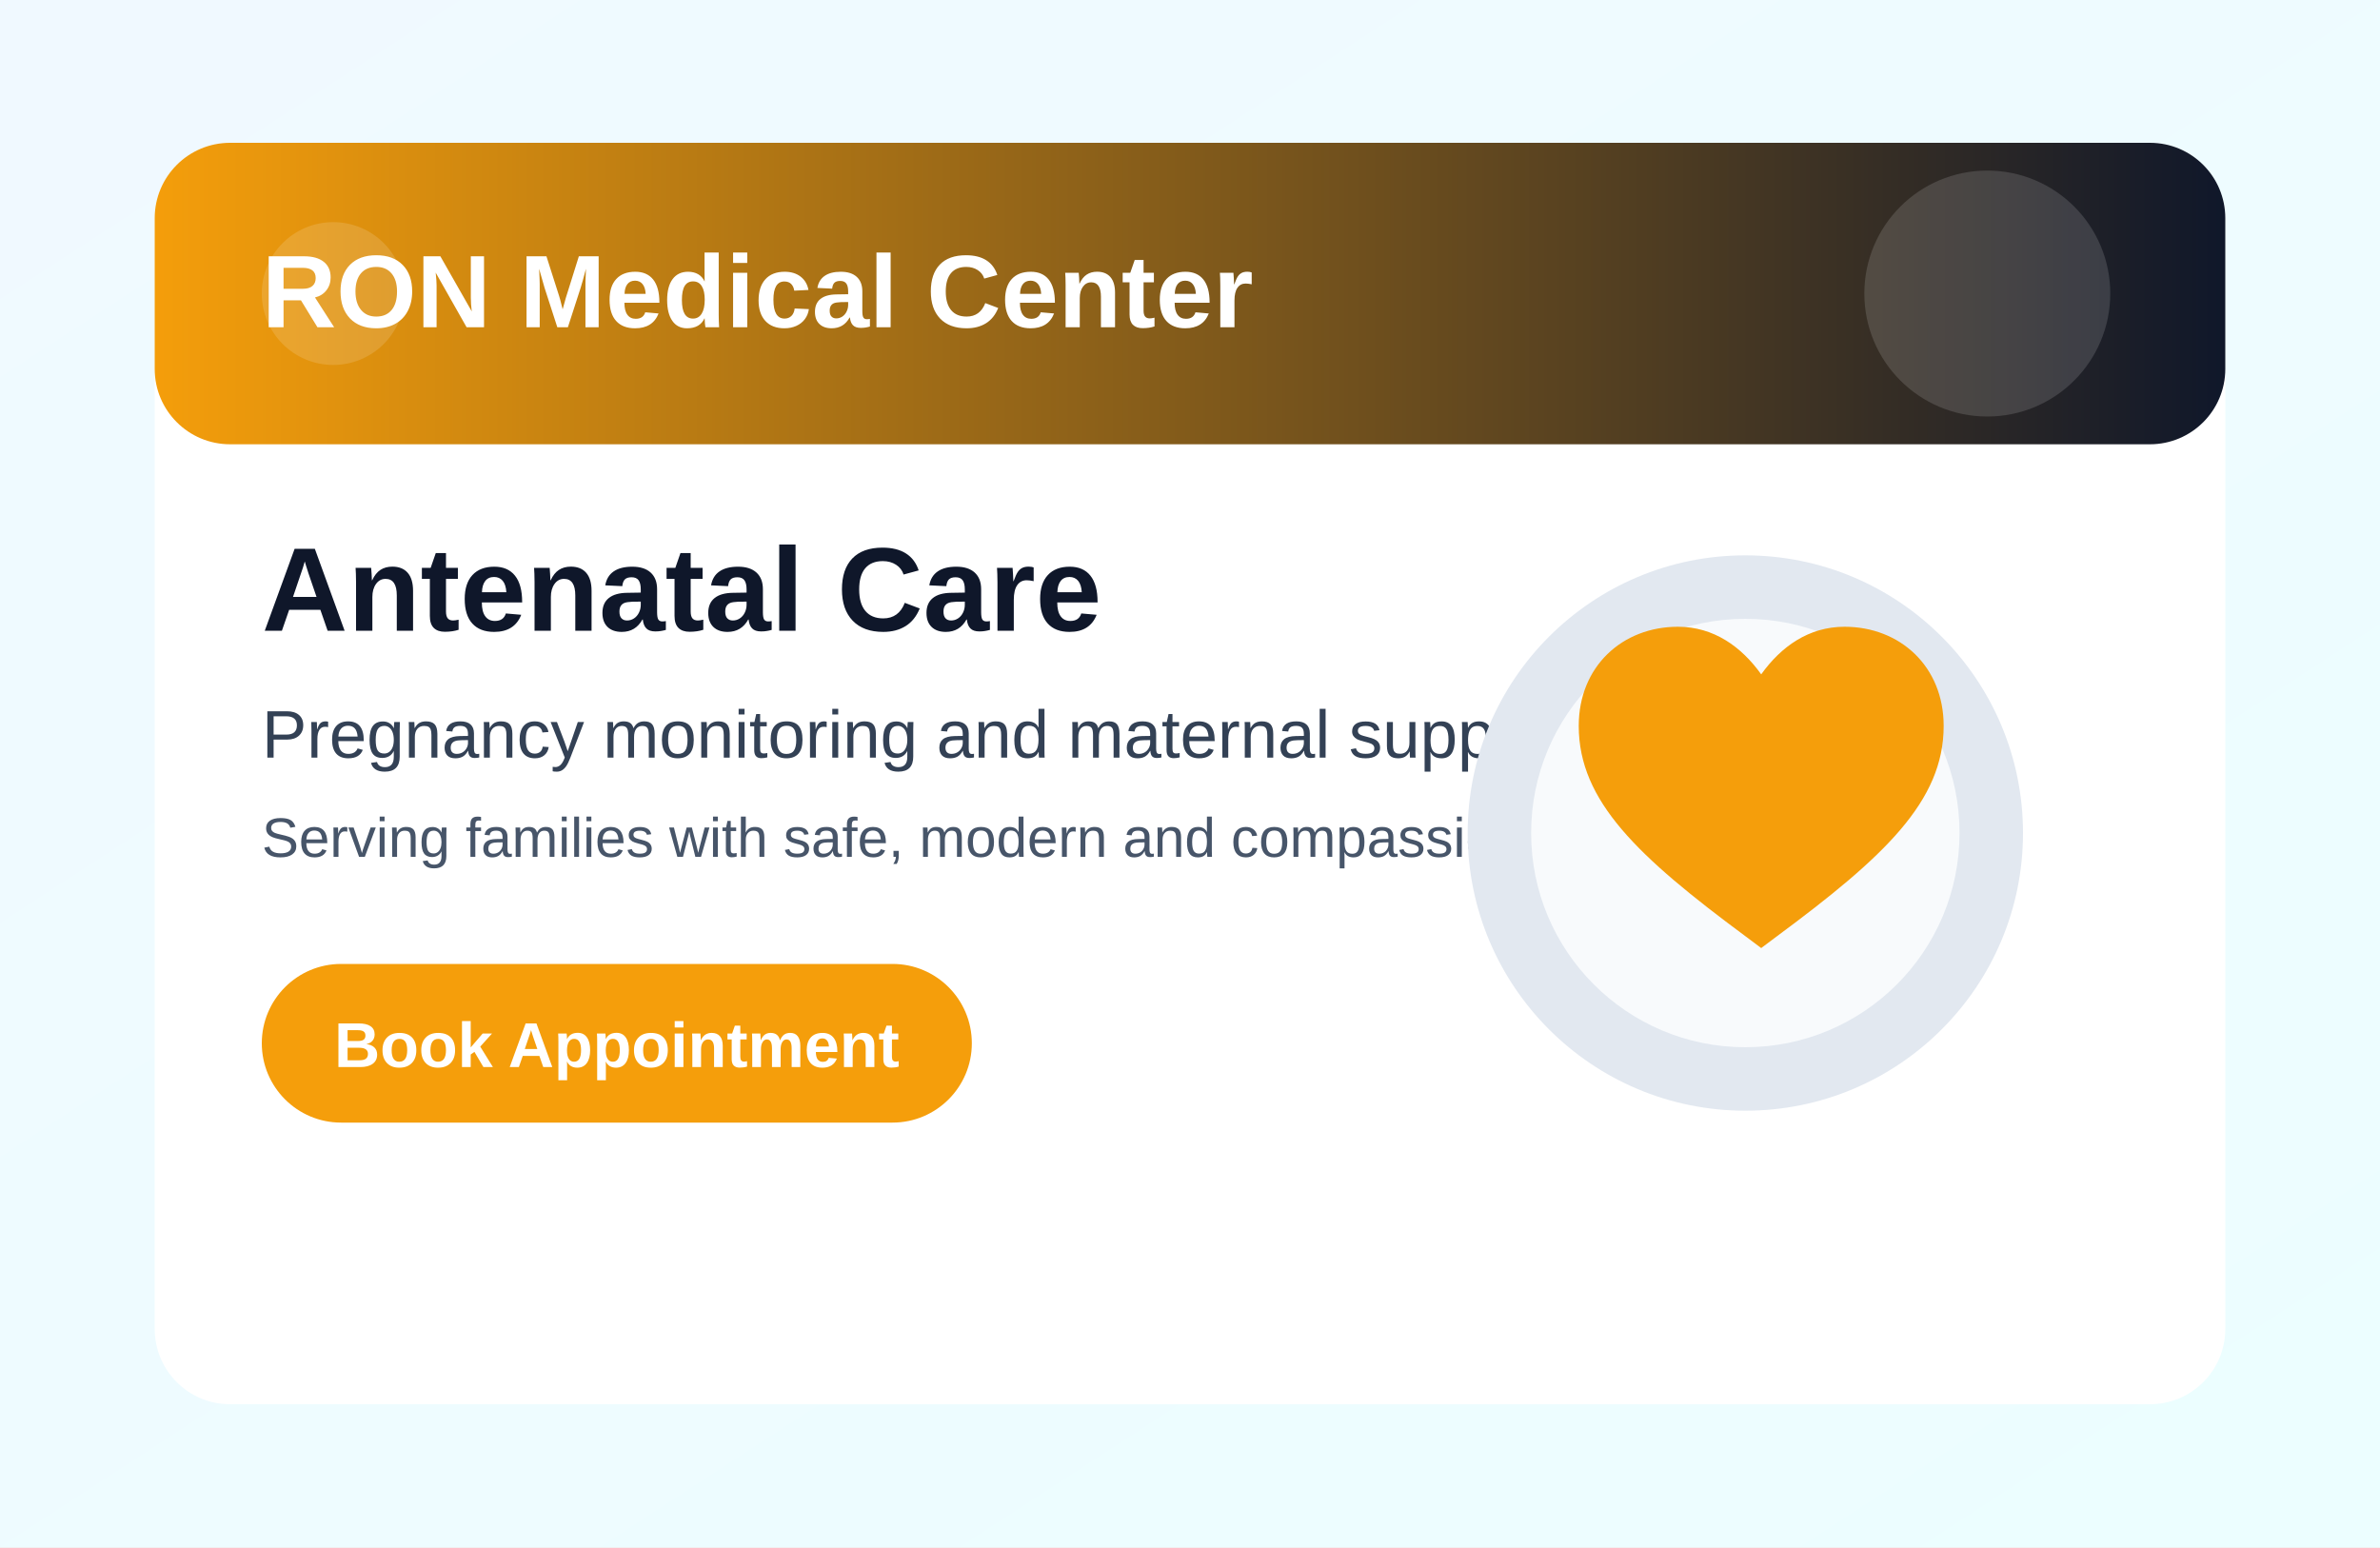
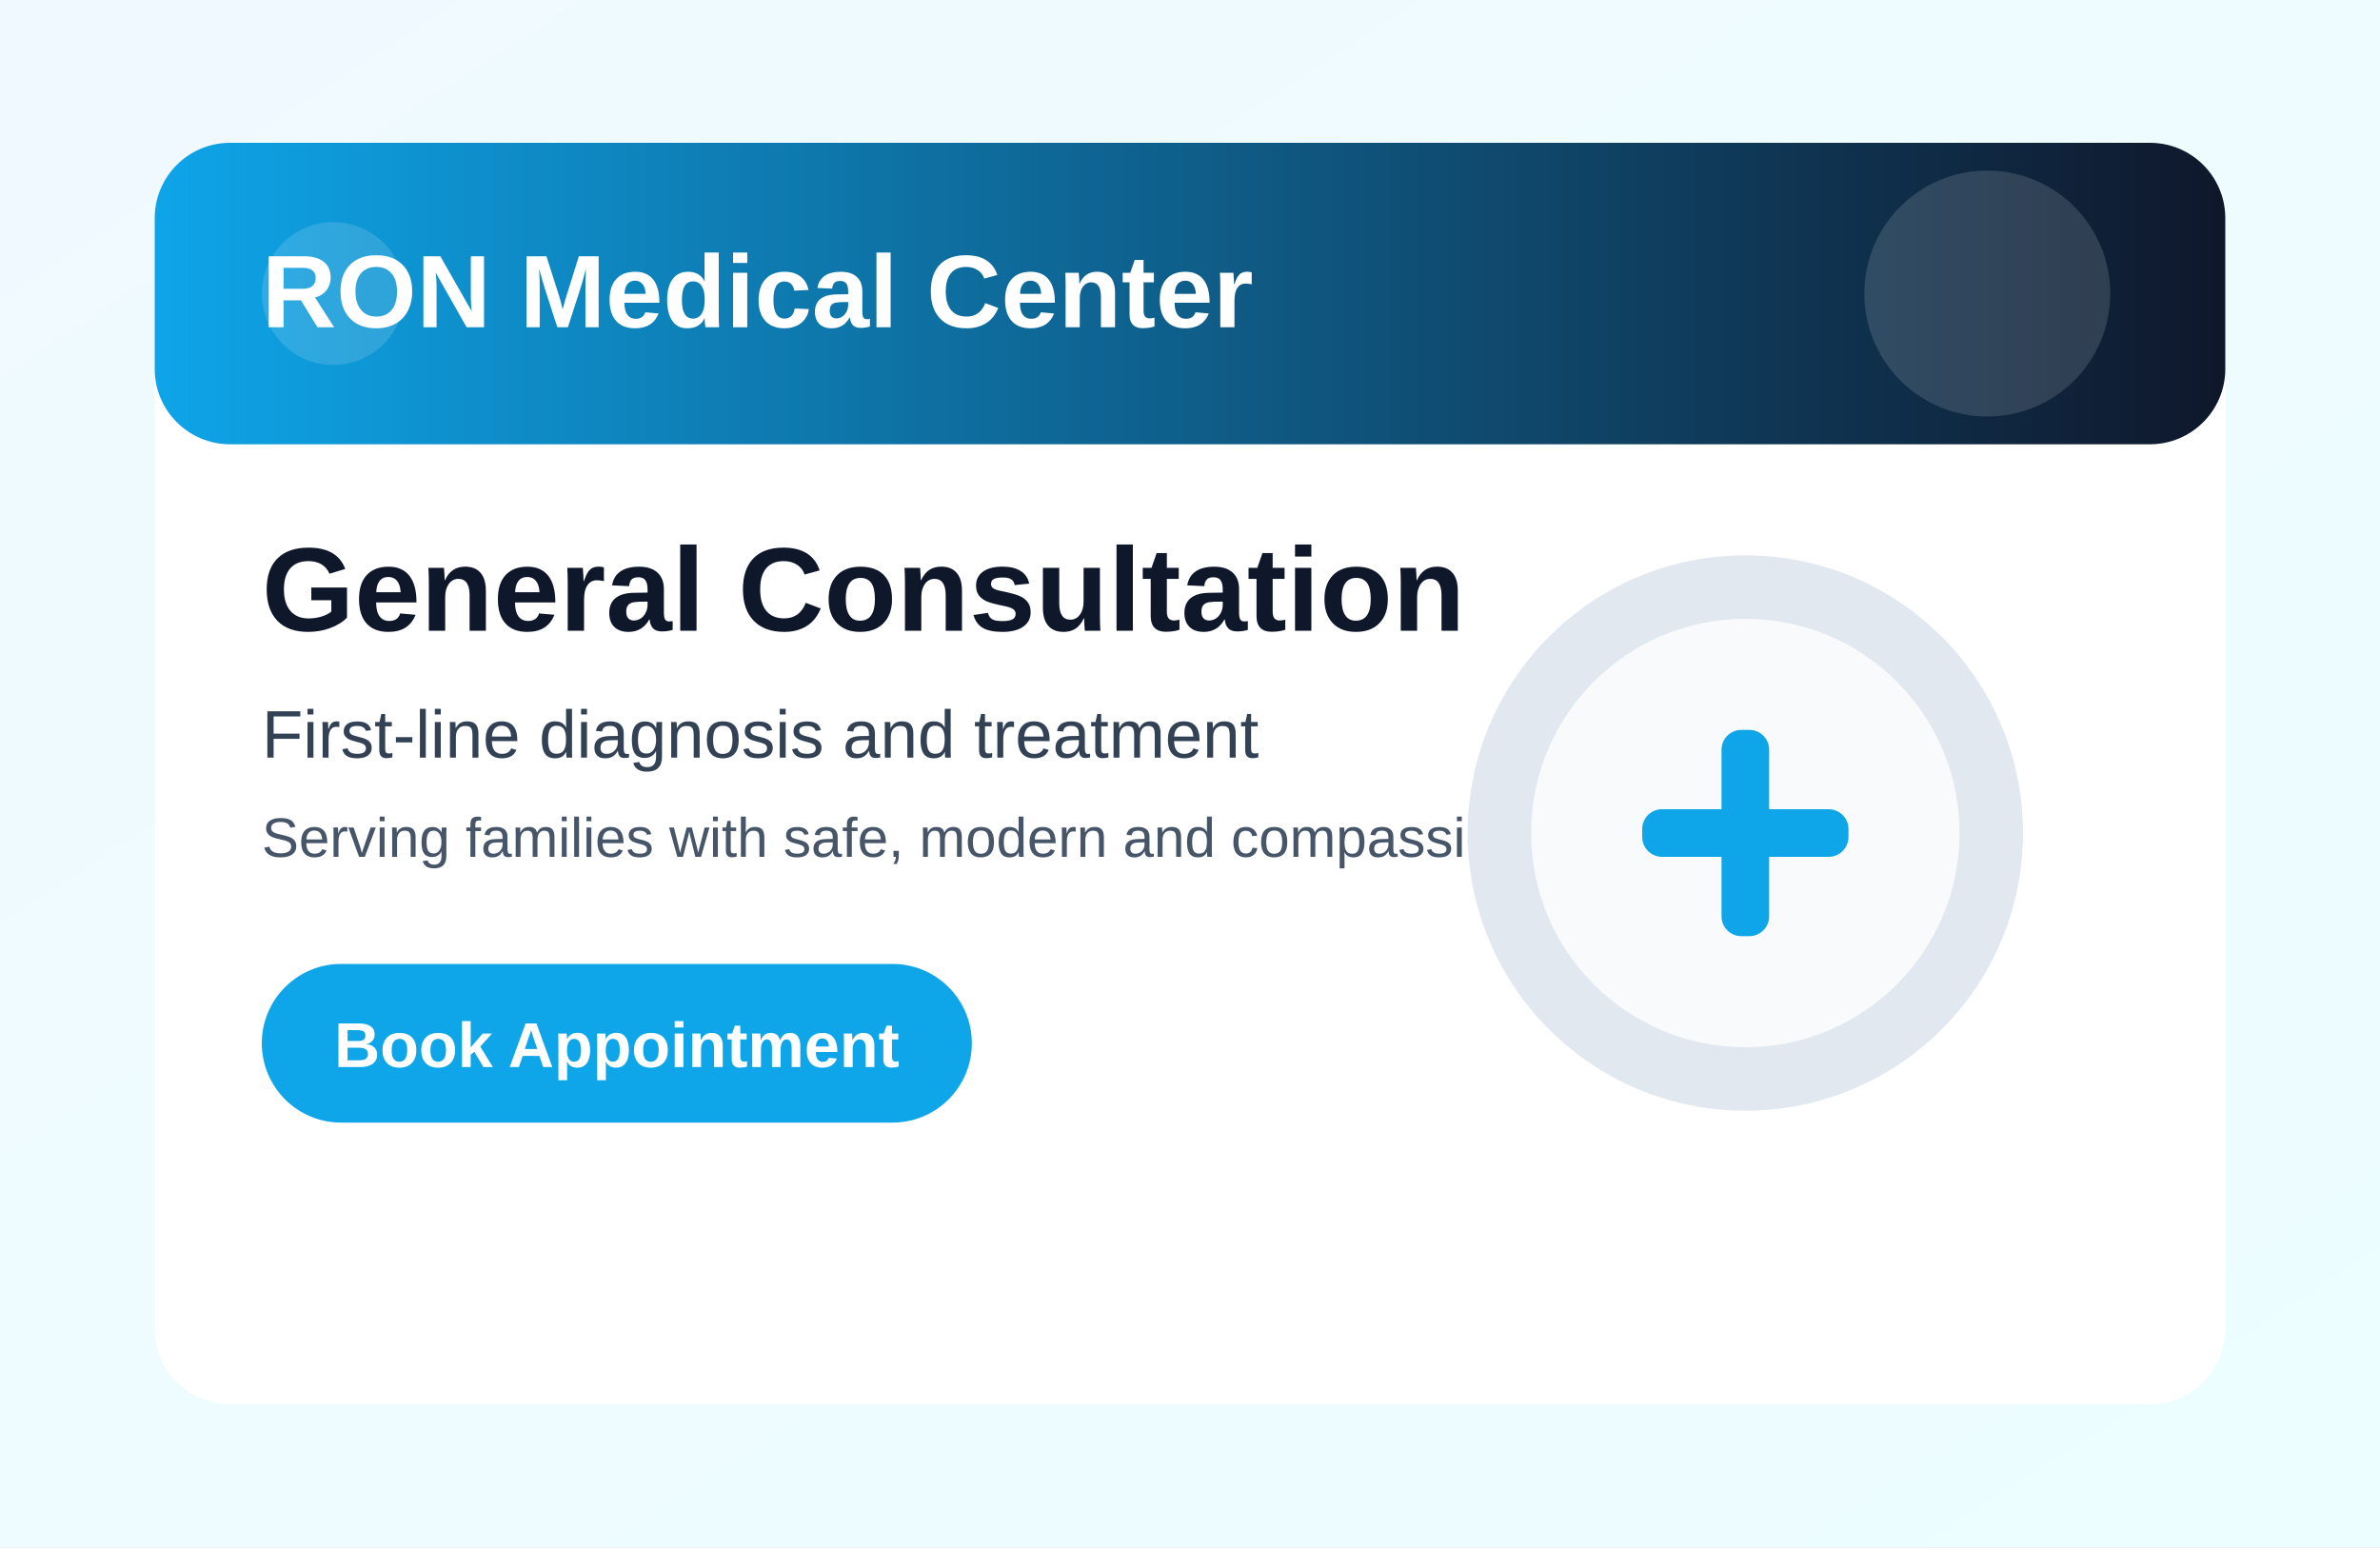
<svg xmlns="http://www.w3.org/2000/svg" viewBox="0 0 1200 780" role="img" aria-labelledby="title desc">
  <defs>
    <linearGradient id="bg" x1="0" y1="0" x2="1" y2="1">
      <stop offset="0%" stop-color="#f0f9ff" />
      <stop offset="100%" stop-color="#ecfeff" />
    </linearGradient>
    <linearGradient id="band" x1="0" y1="0" x2="1" y2="0">
-       <stop offset="0%" stop-color="#f59e0b" />
+       <stop offset="0%" stop-color="#0ea5e9" />
      <stop offset="100%" stop-color="#0f172a" />
    </linearGradient>
  </defs>
  <rect width="1200" height="780" fill="url(#bg)" />
  <rect x="78" y="72" width="1044" height="636" rx="38" fill="#ffffff" />
  <rect x="78" y="72" width="1044" height="152" rx="38" fill="url(#band)" />
  <circle cx="1002" cy="148" r="62" fill="#ffffff" opacity="0.14" />
  <circle cx="168" cy="148" r="36" fill="#ffffff" opacity="0.14" />
  <text x="132" y="165" fill="#ffffff" font-family="Segoe UI, Arial, sans-serif" font-size="52" font-weight="700">RON Medical Center</text>
-   <text x="132" y="318" fill="#0f172a" font-family="Segoe UI, Arial, sans-serif" font-size="60" font-weight="700">Antenatal Care</text>
-   <text x="132" y="382" fill="#334155" font-family="Segoe UI, Arial, sans-serif" font-size="34">Pregnancy monitoring and maternal support</text>
+   <text x="132" y="318" fill="#0f172a" font-family="Segoe UI, Arial, sans-serif" font-size="60" font-weight="700">General Consultation</text>
+   <text x="132" y="382" fill="#334155" font-family="Segoe UI, Arial, sans-serif" font-size="34">First-line diagnosis and treatment</text>
  <text x="132" y="432" fill="#475569" font-family="Segoe UI, Arial, sans-serif" font-size="28">Serving families with safe, modern and compassionate care.</text>
-   <rect x="132" y="486" width="358" height="80" rx="40" fill="#f59e0b" />
+   <rect x="132" y="486" width="358" height="80" rx="40" fill="#0ea5e9" />
  <text x="311" y="538" text-anchor="middle" fill="#ffffff" font-family="Segoe UI, Arial, sans-serif" font-size="32" font-weight="700">Book Appointment</text>
  <g transform="translate(880,420)">
    <circle cx="0" cy="0" r="140" fill="#e2e8f0" />
    <circle cx="0" cy="0" r="108" fill="#f8fafc" />
-     <path d="M0 52C-54 12 -84 -16 -84 -54C-84 -84 -62 -104 -34 -104C-16 -104 -2 -94 8 -80C18 -94 32 -104 50 -104C78 -104 100 -84 100 -54C100 -16 70 12 16 52L8 58L0 52Z" fill="#f59e0b" />
+     <rect x="-52" y="-12" width="104" height="24" rx="10" fill="#0ea5e9" />
+     <rect x="-12" y="-52" width="24" height="104" rx="10" fill="#0ea5e9" />
  </g>
</svg>
